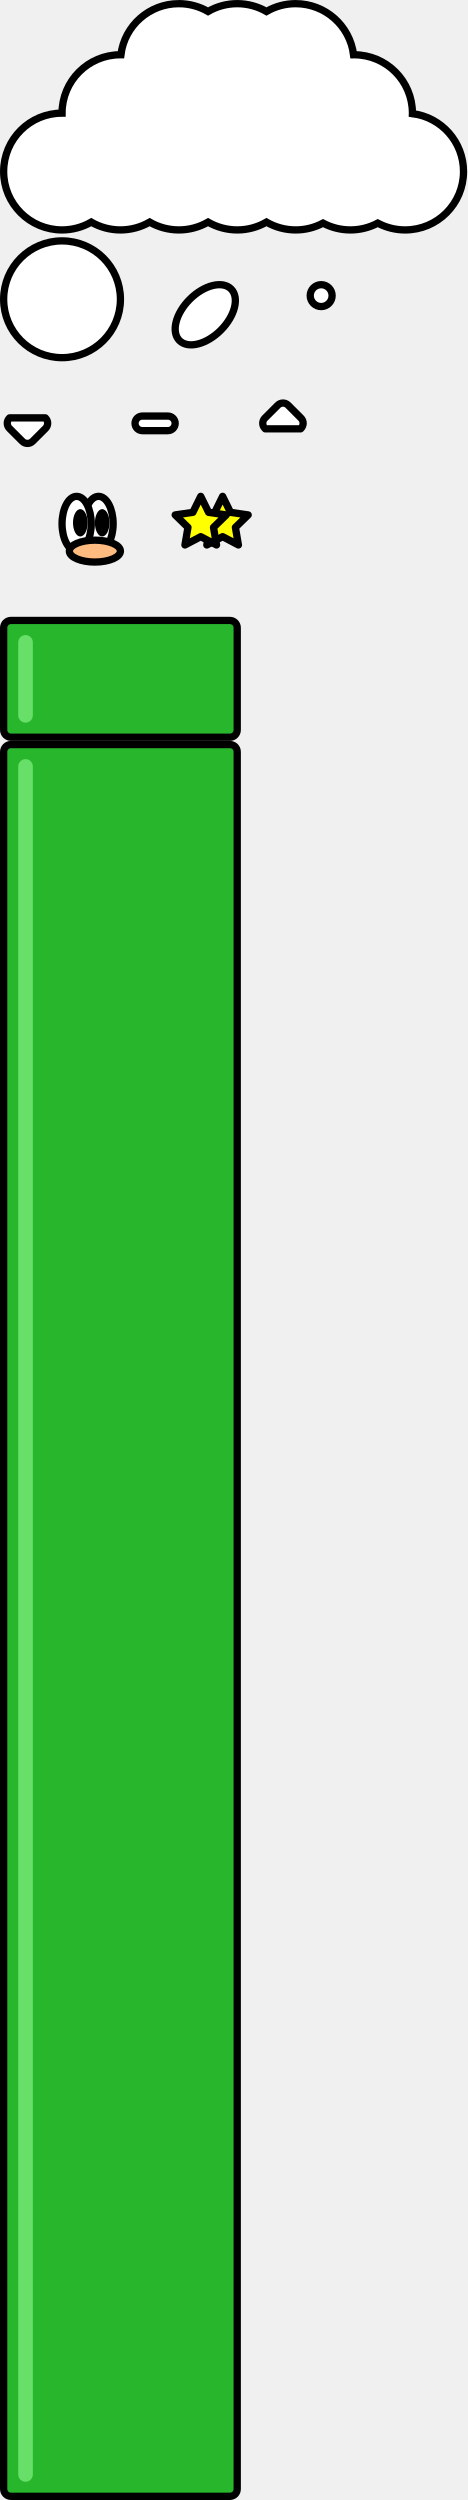
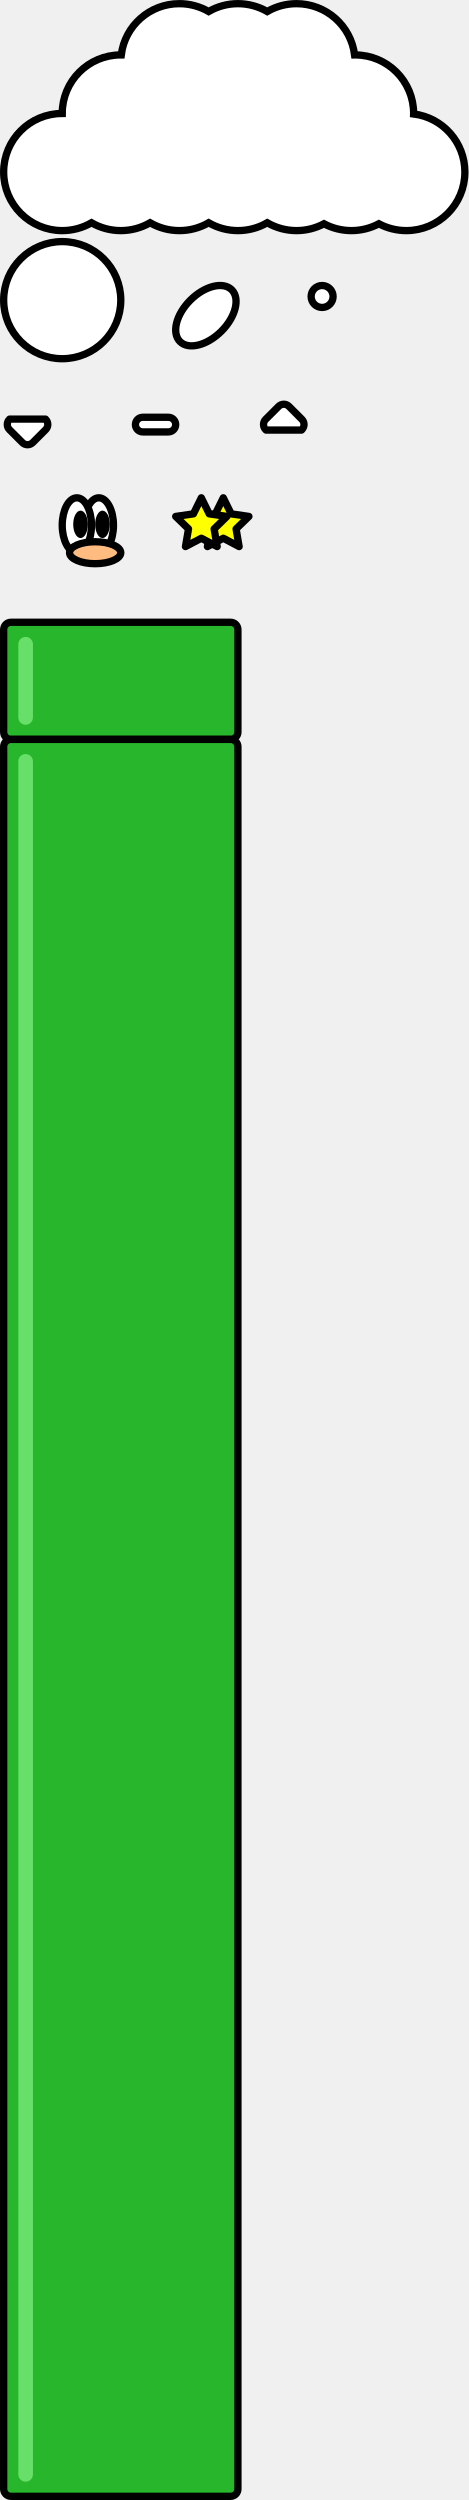
- <svg xmlns="http://www.w3.org/2000/svg" id="svg8" version="1.1" viewBox="0 0 33.866 181.237" height="685" width="128">
+ <svg xmlns="http://www.w3.org/2000/svg" id="svg8" version="1.1" viewBox="0 0 33.866 180.708" height="683" width="128">
  <defs id="defs2" />
  <g id="layer1" style="display:inline;opacity:1;mix-blend-mode:normal">
    <rect ry="0.529" rx="0.529" y="44.979" x="0.265" height="8.467" width="16.933" id="rect10" style="fill:#28b62c;fill-opacity:1;fill-rule:evenodd;stroke:#000000;stroke-width:0.529;stroke-miterlimit:4;stroke-dasharray:none" />
-     <rect ry="0.529" rx="0.529" y="53.974" x="0.265" height="126.998" width="16.933" id="rect835" style="fill:#28b62c;fill-opacity:1;fill-rule:evenodd;stroke:#000000;stroke-width:0.529;stroke-miterlimit:4;stroke-dasharray:none" />
+     <rect ry="0.529" rx="0.529" y="53.445" x="0.265" height="126.998" width="16.933" id="rect835" style="fill:#28b62c;fill-opacity:1;fill-rule:evenodd;stroke:#000000;stroke-width:0.529;stroke-miterlimit:4;stroke-dasharray:none" />
    <rect ry="0.529" rx="0.529" y="46.037" x="1.323" height="6.35" width="1.058" id="rect837" style="fill:#67df69;fill-opacity:1;fill-rule:evenodd;stroke:none;stroke-width:0.265" />
-     <rect ry="0.529" rx="0.529" y="55.033" x="1.323" height="124.882" width="1.058" id="rect841" style="fill:#67df69;fill-opacity:1;fill-rule:evenodd;stroke:none;stroke-width:0.265" />
+     <rect ry="0.529" rx="0.529" y="54.503" x="1.323" height="124.882" width="1.058" id="rect841" style="fill:#67df69;fill-opacity:1;fill-rule:evenodd;stroke:none;stroke-width:0.265" />
  </g>
  <g id="layer8">
    <path style="display:inline;fill:#ffff00;fill-opacity:1;fill-rule:evenodd;stroke:#000000;stroke-width:0.529;stroke-linecap:butt;stroke-linejoin:round;stroke-miterlimit:4;stroke-dasharray:none;stroke-opacity:1" id="path1717-8-2" d="m 16.139,35.983 0.572,1.16 1.28,0.186 -0.926,0.903 0.219,1.275 -1.145,-0.602 -1.145,0.602 0.219,-1.275 -0.926,-0.903 1.28,-0.186 z" />
    <path d="m 14.552,35.983 0.572,1.16 1.28,0.186 -0.926,0.903 0.219,1.275 -1.145,-0.602 -1.145,0.602 0.219,-1.275 -0.926,-0.903 1.28,-0.186 z" id="path1717-8" style="display:inline;fill:#ffff00;fill-opacity:1;fill-rule:evenodd;stroke:#000000;stroke-width:0.529;stroke-linecap:butt;stroke-linejoin:round;stroke-miterlimit:4;stroke-dasharray:none;stroke-opacity:1" />
  </g>
  <g id="layer5" style="display:inline">
    <ellipse style="display:inline;fill:#ffffff;fill-opacity:1;stroke:#000000;stroke-width:0.529;stroke-miterlimit:4;stroke-dasharray:none;stroke-opacity:1" id="path843-8" cx="7.144" cy="37.967" rx="1.058" ry="1.984" />
    <ellipse ry="1.984" rx="1.058" cy="37.967" cx="5.556" id="path843" style="display:inline;fill:#ffffff;fill-opacity:1;stroke:#000000;stroke-width:0.529;stroke-miterlimit:4;stroke-dasharray:none;stroke-opacity:1" />
    <ellipse ry="0.794" rx="1.852" cy="39.952" cx="6.879" id="path869" style="display:inline;fill:#ffbb80;fill-opacity:1;stroke:#000000;stroke-width:0.529;stroke-miterlimit:4;stroke-dasharray:none;stroke-opacity:1" />
    <ellipse ry="0.992" rx="0.529" cy="37.901" cx="7.408" id="path1467-7" style="display:inline;fill:#000000;fill-opacity:1;fill-rule:evenodd;stroke:none;stroke-width:0.529;stroke-linejoin:round;stroke-miterlimit:4;stroke-dasharray:none" />
    <ellipse style="display:inline;fill:#000000;fill-opacity:1;fill-rule:evenodd;stroke:none;stroke-width:0.529;stroke-linejoin:round;stroke-miterlimit:4;stroke-dasharray:none" id="path1467" cx="5.821" cy="37.901" rx="0.529" ry="0.992" />
  </g>
  <g id="layer7" style="display:inline" />
  <g id="layer2" />
  <g id="layer9" />
  <g id="layer10">
    <circle style="display:inline;fill:#ffffff;fill-opacity:1;fill-rule:evenodd;stroke:#000000;stroke-width:0.529;stroke-linecap:butt;stroke-linejoin:round;stroke-miterlimit:4;stroke-dasharray:none;stroke-opacity:1" id="path1521" cx="23.283" cy="21.431" r="0.794" />
  </g>
  <g id="layer6" style="display:inline">
    <ellipse style="display:inline;fill:#ffffff;fill-opacity:1;fill-rule:evenodd;stroke:#000000;stroke-width:0.529;stroke-linejoin:round;stroke-miterlimit:4;stroke-dasharray:none;stroke-opacity:1" id="path1487" cx="26.658" cy="5.613" rx="1.587" ry="2.646" transform="rotate(45)" />
  </g>
  <g id="layer4" style="display:inline">
    <circle cx="4.498" cy="21.696" r="4.233" id="path10" style="display:inline;fill:#ffffff;fill-opacity:1;fill-rule:evenodd;stroke:#000000;stroke-width:0.529;stroke-miterlimit:1;stroke-dasharray:none;stroke-opacity:1" />
  </g>
  <g id="layer3" style="display:inline">
    <path d="M 12.964,0.265 A 4.233,4.233 0 0 0 8.764,3.969 4.233,4.233 0 0 0 8.731,3.969 4.233,4.233 0 0 0 4.498,8.202 4.233,4.233 0 0 0 0.265,12.435 4.233,4.233 0 0 0 4.498,16.669 a 4.233,4.233 0 0 0 2.117,-0.567 4.233,4.233 0 0 0 2.117,0.567 4.233,4.233 0 0 0 2.117,-0.567 4.233,4.233 0 0 0 2.117,0.567 4.233,4.233 0 0 0 2.117,-0.567 4.233,4.233 0 0 0 2.117,0.567 4.233,4.233 0 0 0 2.117,-0.567 4.233,4.233 0 0 0 2.117,0.567 4.233,4.233 0 0 0 1.984,-0.494 4.233,4.233 0 0 0 1.984,0.494 4.233,4.233 0 0 0 1.984,-0.494 4.233,4.233 0 0 0 1.984,0.494 4.233,4.233 0 0 0 4.233,-4.233 4.233,4.233 0 0 0 -3.705,-4.2 4.233,4.233 0 0 0 5.29e-4,-0.033 4.233,4.233 0 0 0 -4.233,-4.233 4.233,4.233 0 0 0 -0.033,5.292e-4 4.233,4.233 0 0 0 -4.2,-3.705 4.233,4.233 0 0 0 -2.117,0.567 4.233,4.233 0 0 0 -2.117,-0.567 4.233,4.233 0 0 0 -2.117,0.567 4.233,4.233 0 0 0 -2.117,-0.567 z" style="opacity:1;fill:#ffffff;fill-opacity:1;fill-rule:evenodd;stroke:#000000;stroke-width:0.529;stroke-miterlimit:4;stroke-dasharray:none;stroke-opacity:1" id="path1549" />
    <path id="rect1949-3" style="display:inline;opacity:1;mix-blend-mode:normal;fill:#ffffff;fill-opacity:1;fill-rule:evenodd;stroke:#000000;stroke-width:0.529;stroke-linecap:butt;stroke-linejoin:round;stroke-miterlimit:4;stroke-dasharray:none;stroke-opacity:1" d="m 0.697,30.294 -0.015,0.015 c -0.207,0.207 -0.207,0.541 0,0.748 l 0.935,0.935 c 0.207,0.207 0.541,0.207 0.748,0 l 0.935,-0.935 c 0.207,-0.207 0.207,-0.541 0,-0.748 l -0.015,-0.015 z" />
    <rect rx="0.529" ry="0.529" y="30.162" x="9.789" height="1.058" width="2.91" id="rect1949-6" style="display:inline;opacity:1;mix-blend-mode:normal;fill:#ffffff;fill-opacity:1;fill-rule:evenodd;stroke:#000000;stroke-width:0.529;stroke-linecap:butt;stroke-linejoin:round;stroke-miterlimit:4;stroke-dasharray:none;stroke-opacity:1" />
    <path id="rect1949" style="display:inline;opacity:1;mix-blend-mode:normal;fill:#ffffff;fill-opacity:1;fill-rule:evenodd;stroke:#000000;stroke-width:0.529;stroke-linecap:butt;stroke-linejoin:round;stroke-miterlimit:4;stroke-dasharray:none;stroke-opacity:1" d="m 20.512,29.219 c -0.135,0 -0.27,0.052 -0.374,0.156 l -0.935,0.935 c -0.207,0.207 -0.207,0.541 0,0.748 l 0.03,0.03 h 2.558 l 0.03,-0.03 c 0.207,-0.207 0.207,-0.541 0,-0.748 L 20.887,29.374 c -0.104,-0.104 -0.239,-0.156 -0.374,-0.156 z" />
  </g>
</svg>
